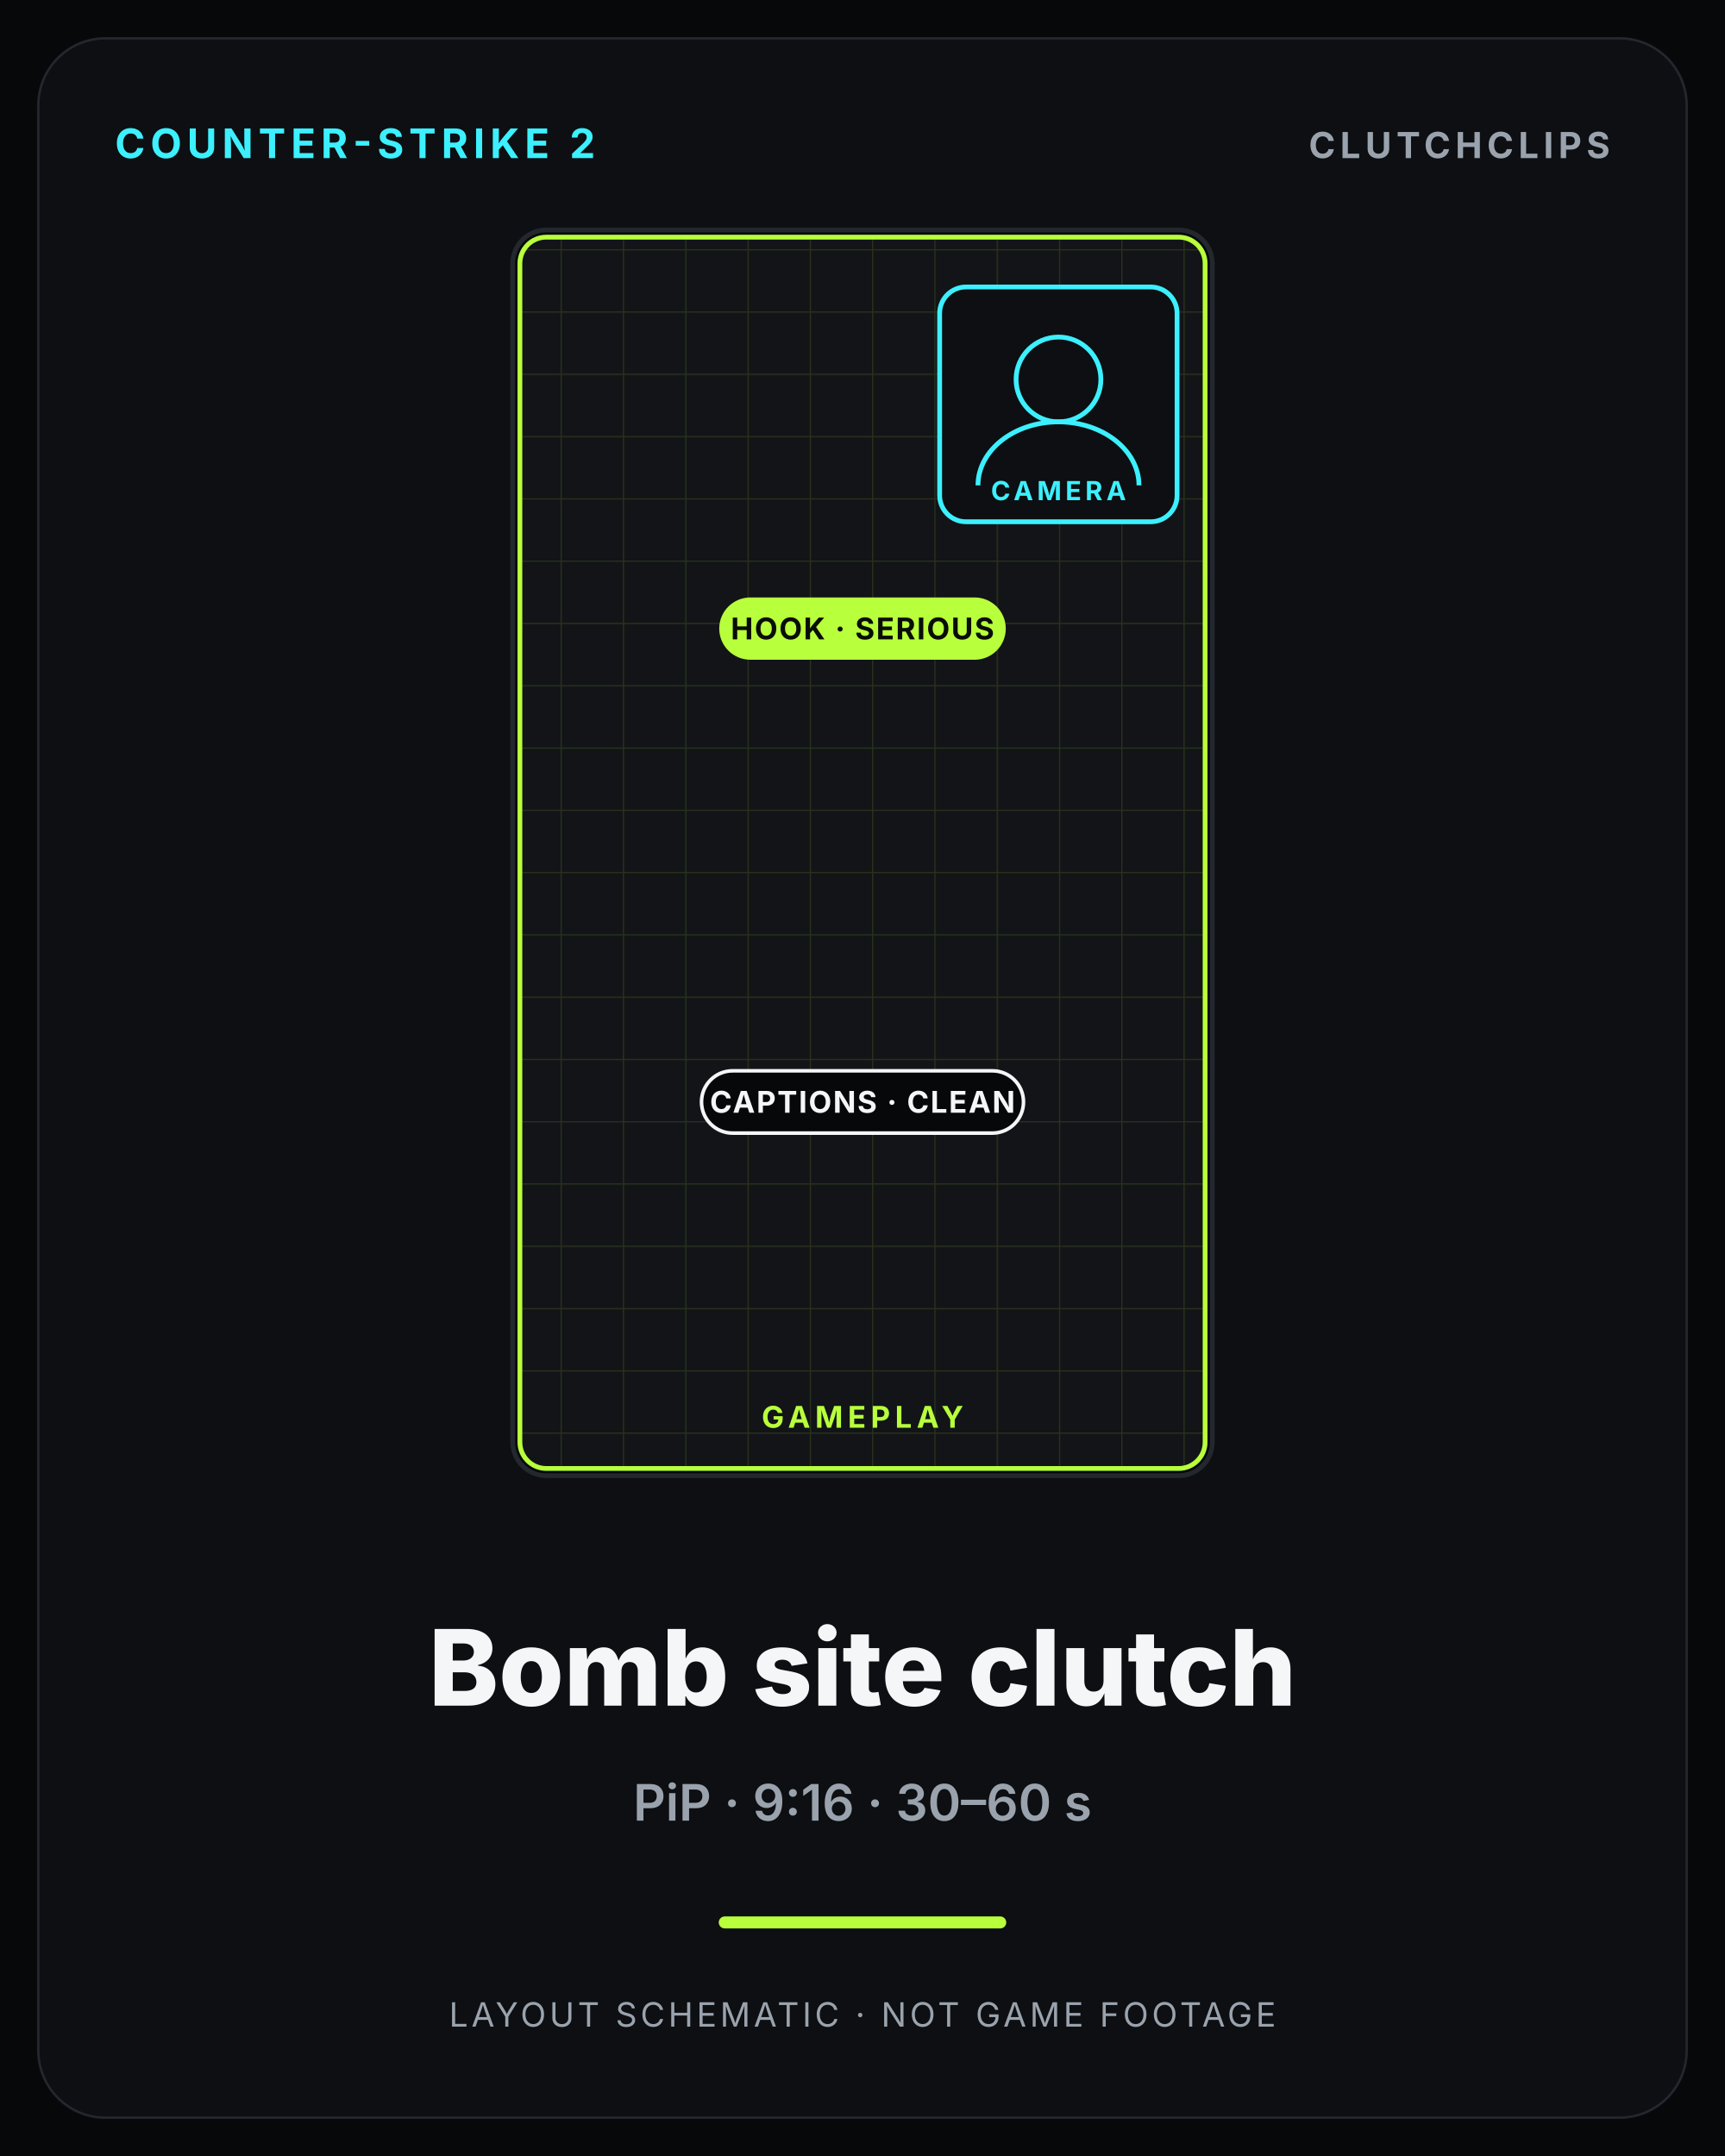
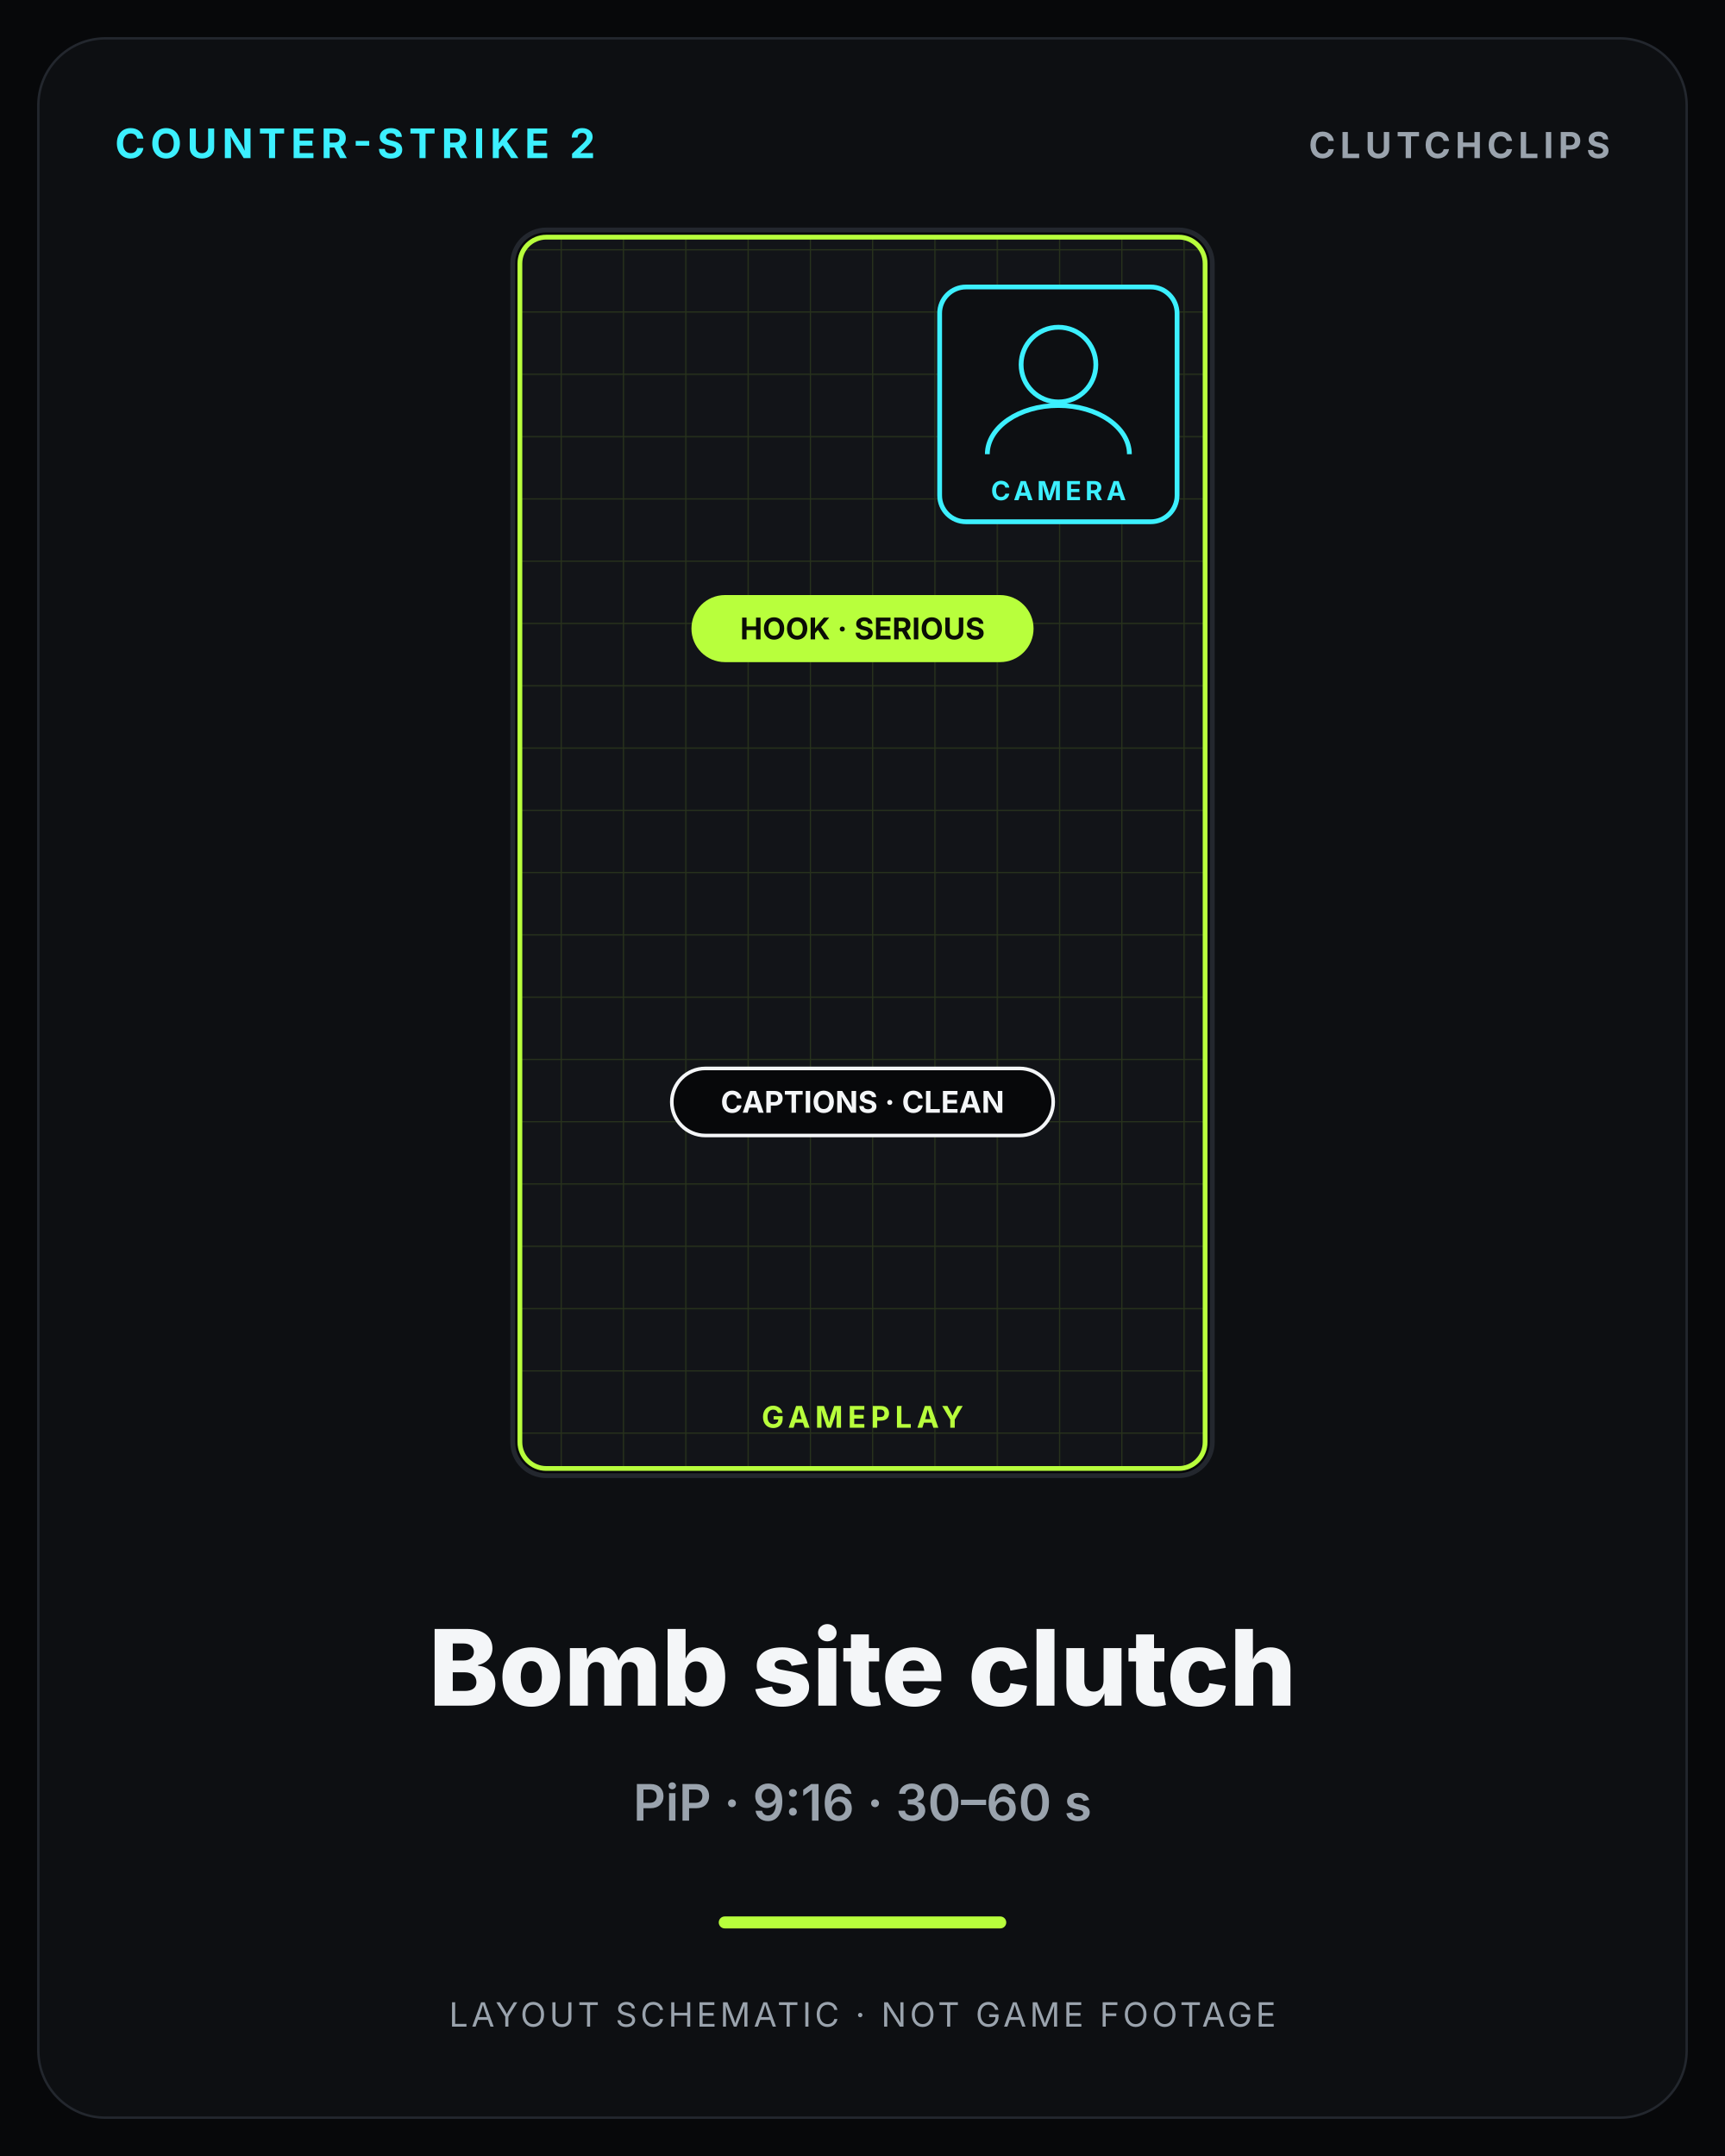
<svg xmlns="http://www.w3.org/2000/svg" viewBox="0 0 720 900" width="720" height="900" role="img" aria-label="Bomb site clutch: PiP layout, 9:16" font-family="Inter, 'Helvetica Neue', Arial, sans-serif">
  <defs>
    <pattern id="grid" width="26" height="26" patternUnits="userSpaceOnUse">
      <path d="M26 0H0V26" fill="none" stroke="#b8ff3c" stroke-opacity="0.13" stroke-width="1" />
    </pattern>
  </defs>
  <rect width="720" height="900" fill="#07080a" />
  <rect x="16" y="16" width="688" height="868" rx="28" fill="#0d0f12" stroke="#23272e" />
  <text x="48" y="66" font-size="17" font-weight="700" letter-spacing="2.2" fill="#3cf0ff">COUNTER-STRIKE 2</text>
  <text x="672" y="66" text-anchor="end" font-size="15" font-weight="700" letter-spacing="2" fill="#9aa3ad">CLUTCHCLIPS</text>
  <rect x="214" y="96" width="292" height="520" rx="14" fill="#07080a" stroke="#23272e" stroke-width="2" />
  <rect x="217" y="99" width="286" height="514" rx="11" fill="#121418" />
  <rect x="217" y="99" width="286" height="514" rx="11" fill="url(#grid)" stroke="#b8ff3c" stroke-width="2" />
  <text x="360" y="596" text-anchor="middle" font-size="12.5" font-weight="700" letter-spacing="2" fill="#b8ff3c">GAMEPLAY</text>
  <rect x="392.2" y="119.8" width="99.1" height="98" rx="11" fill="#0d0f12" stroke="#3cf0ff" stroke-width="2" />
-   <circle cx="441.8" cy="158.4" r="17.7" fill="none" stroke="#3cf0ff" stroke-width="2" />
-   <path d="M408.2 202.6a33.6 26.5 0 0 1 67.2 0" fill="none" stroke="#3cf0ff" stroke-width="2" />
+   <circle cx="441.8" cy="152.2" r="15.6" fill="none" stroke="#3cf0ff" stroke-width="2" />
+   <path d="M412.1 189.6a29.6 20.3 0 0 1 59.3 0" fill="none" stroke="#3cf0ff" stroke-width="2" />
  <text x="441.8" y="208.8" text-anchor="middle" font-size="11" font-weight="700" letter-spacing="1.6" fill="#3cf0ff">CAMERA</text>
-   <rect x="300.2" y="249.4" width="119.6" height="26" rx="13" fill="#b8ff3c" />
-   <text x="360" y="266.9" text-anchor="middle" font-size="12.5" font-weight="700" letter-spacing="0.6" fill="#0a0d05">HOOK · SERIOUS</text>
-   <rect x="292.8" y="447" width="134.4" height="26" rx="13" fill="#07080a" stroke="#f4f6f8" stroke-width="1.5" />
-   <text x="360" y="464.5" text-anchor="middle" font-size="12.5" font-weight="700" letter-spacing="0.6" fill="#f4f6f8">CAPTIONS · CLEAN</text>
+   <rect x="288.6" y="248.4" width="142.8" height="28" rx="14" fill="#b8ff3c" />
+   <text x="360" y="266.9" text-anchor="middle" font-size="12.5" font-weight="700" textLength="114.8" lengthAdjust="spacingAndGlyphs" fill="#0a0d05">HOOK · SERIOUS</text>
+   <rect x="280.4" y="446" width="159.2" height="28" rx="14" fill="#07080a" stroke="#f4f6f8" stroke-width="1.5" />
+   <text x="360" y="464.5" text-anchor="middle" font-size="12.5" font-weight="700" textLength="131.2" lengthAdjust="spacingAndGlyphs" fill="#f4f6f8">CAPTIONS · CLEAN</text>
  <text x="360" y="712" text-anchor="middle" font-size="44" font-weight="800" fill="#f4f6f8">Bomb site clutch</text>
  <text x="360" y="760" text-anchor="middle" font-size="21" font-weight="600" fill="#9aa3ad">PiP  ·  9:16  ·  30–60 s</text>
  <rect x="300" y="800" width="120" height="5" rx="2.5" fill="#b8ff3c" />
  <text x="360" y="846" text-anchor="middle" font-size="14" letter-spacing="1.4" fill="#9aa3ad">LAYOUT SCHEMATIC · NOT GAME FOOTAGE</text>
</svg>
